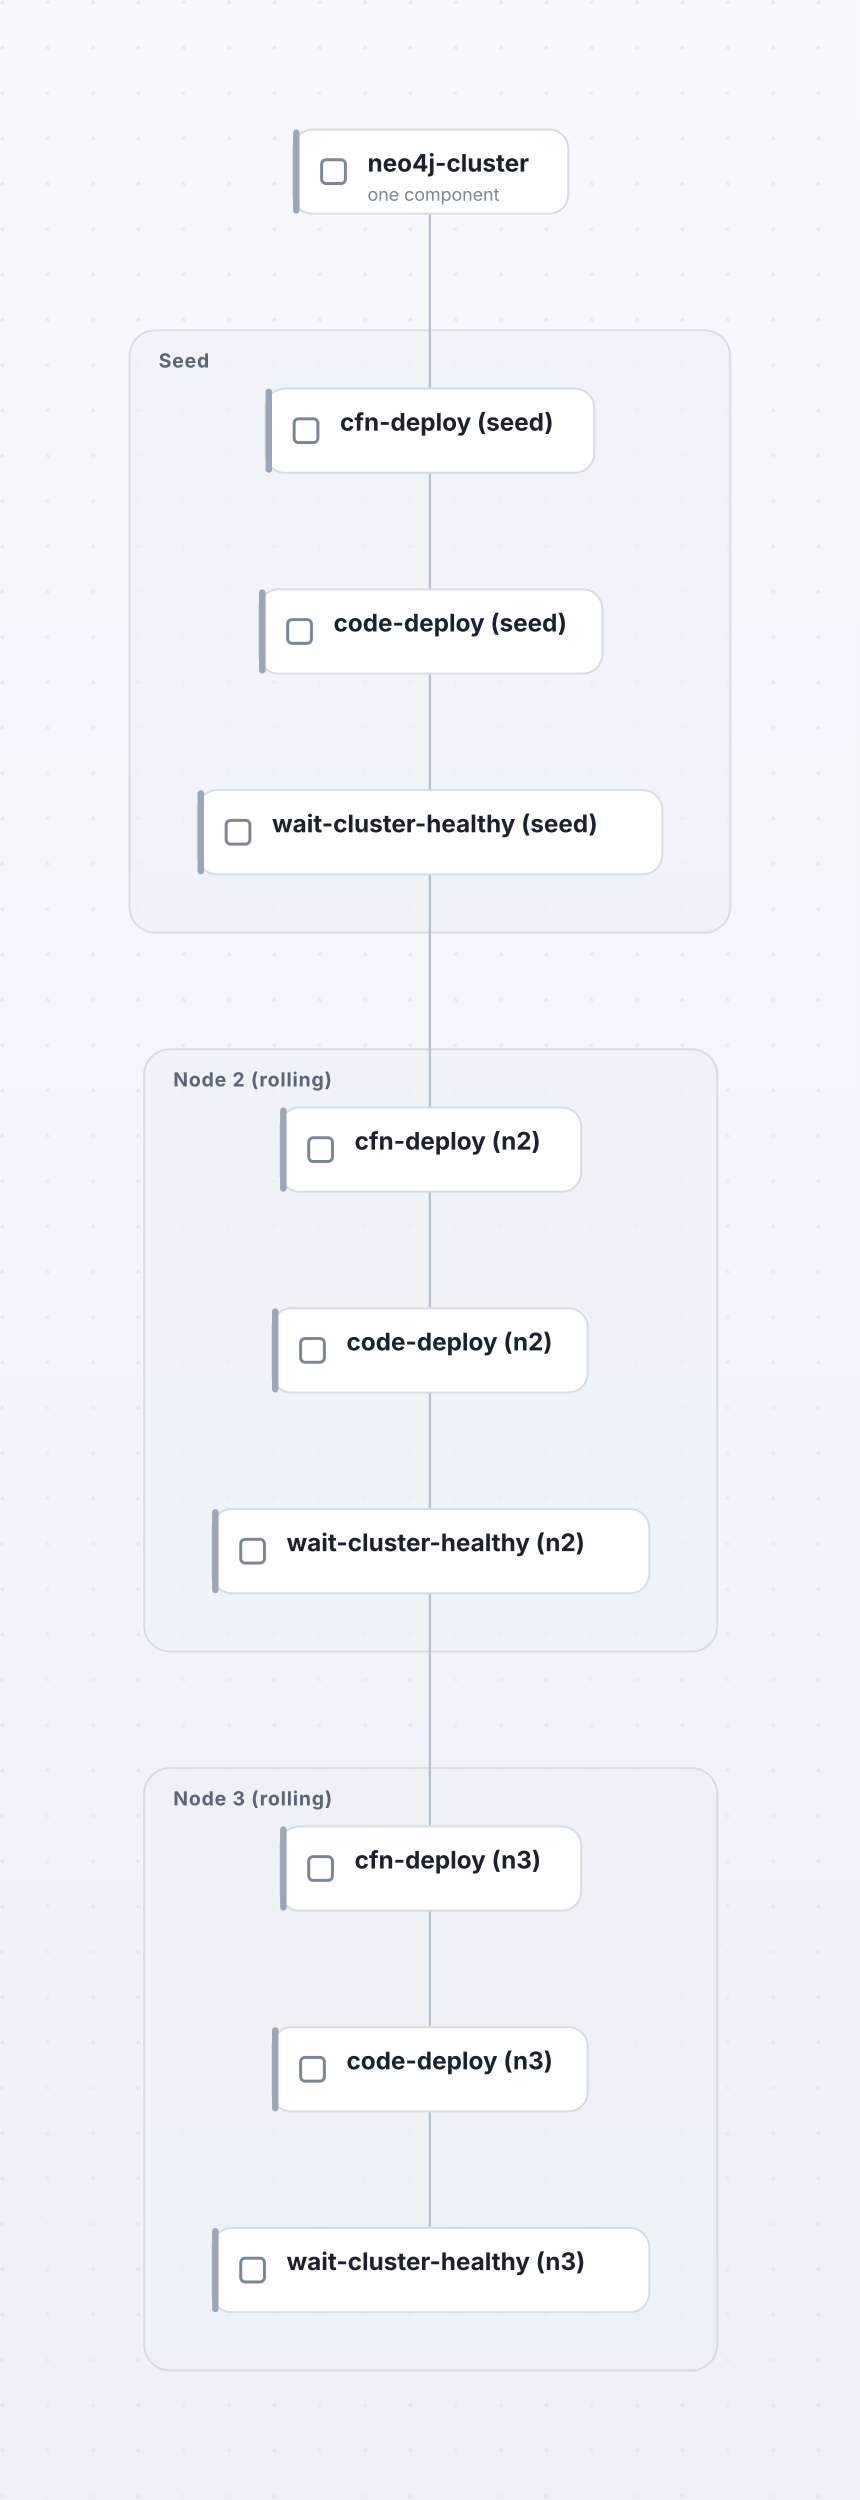
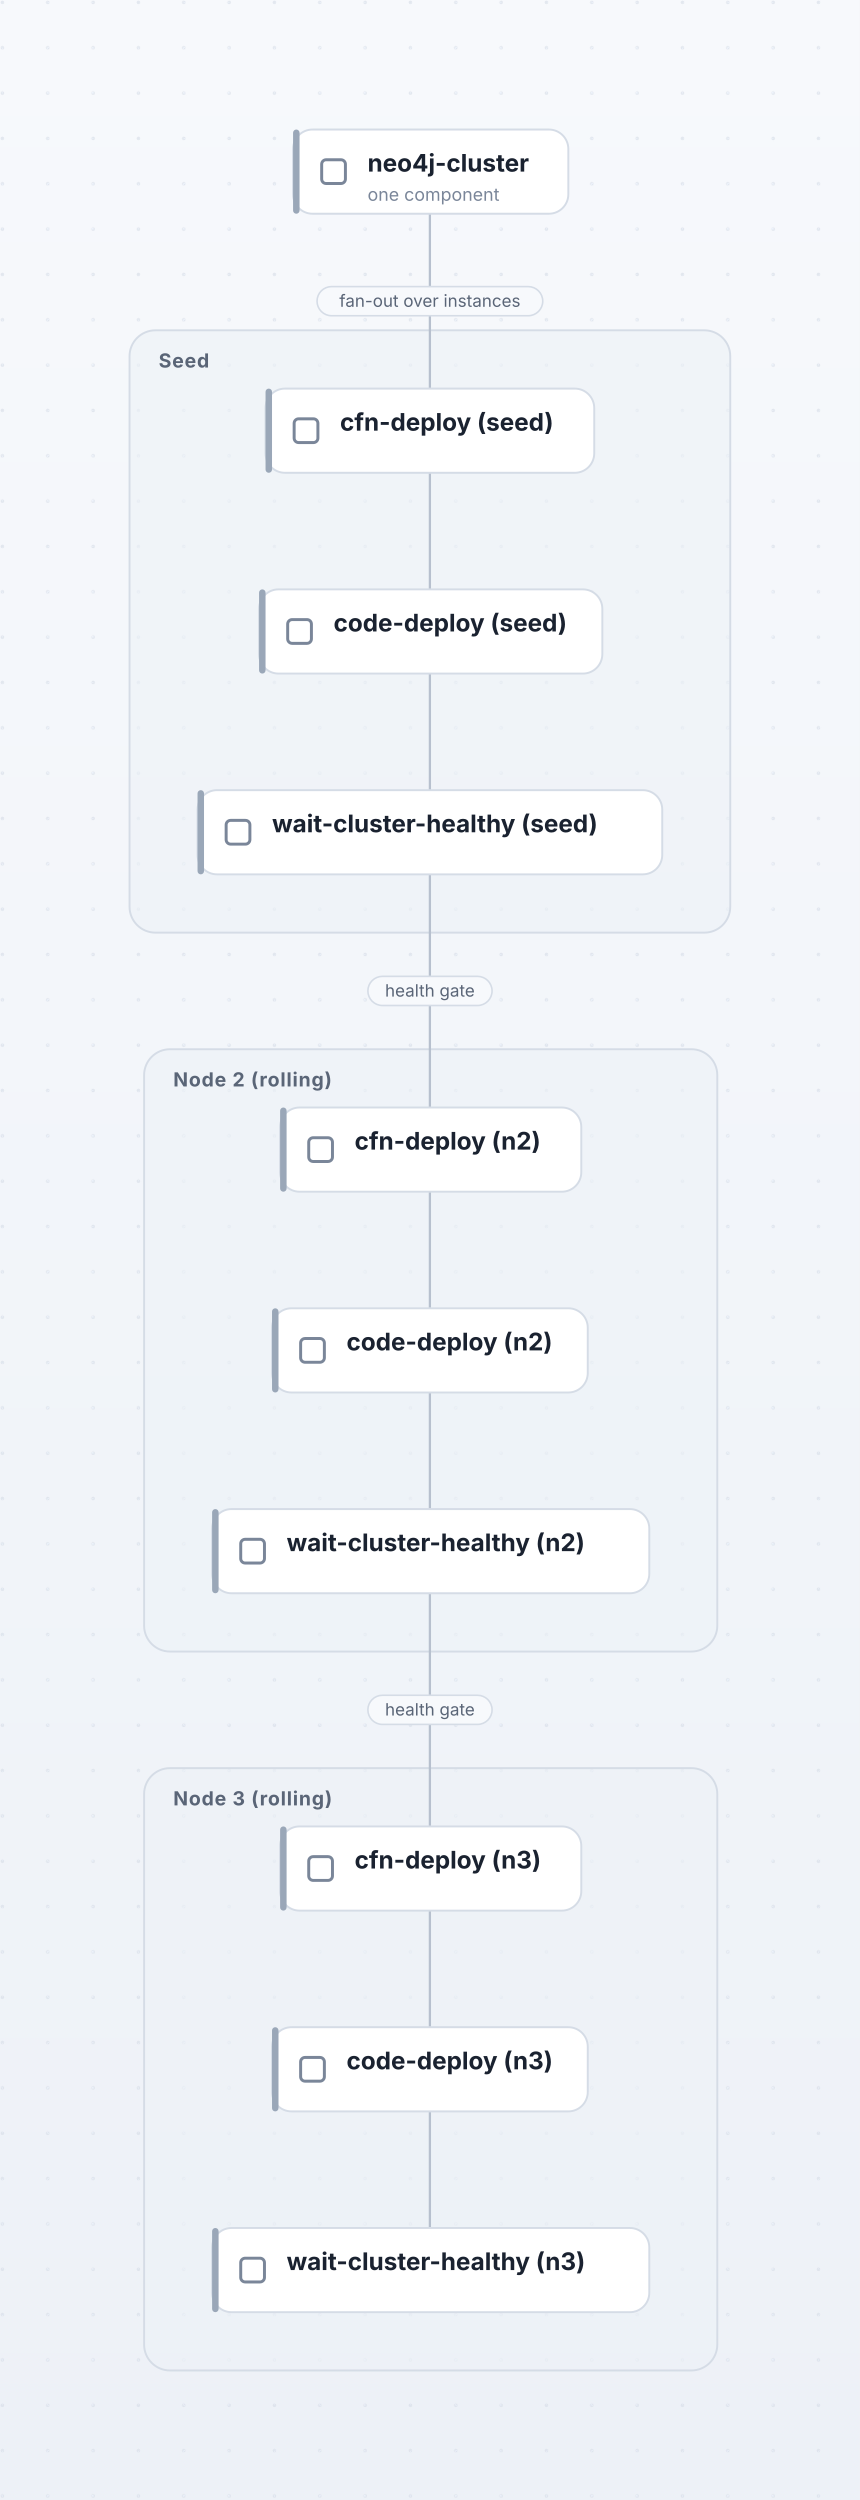
<svg xmlns="http://www.w3.org/2000/svg" viewBox="0 0 531 1544" width="531" height="1544" font-family="'Inter','SF Pro Display',system-ui,-apple-system,'Segoe UI',sans-serif">
  <defs>
    <style>:root{--pin-bg0:#F7F9FC;--pin-bg1:#EDF1F7;--pin-dots:#D5DCE6;--pin-text:#1A2230;--pin-textMuted:#5A6577;--pin-textFaint:#7A8699;--pin-edge:#B7C0CE;--pin-neutralFill:#FFFFFF;--pin-neutralStroke:#D5DCE6;--pin-neutralBar:#9AA7B8;--pin-accentFill:#EAF1FF;--pin-accentStroke:#4C8DFF;--pin-accentBar:#4C8DFF;--pin-goodFill:#E6F7EE;--pin-goodStroke:#1F6B49;--pin-goodBar:#1FAE6B;--pin-warnFill:#FDEAEA;--pin-warnStroke:#C0392B;--pin-warnBar:#E5484D;--pin-selectedStroke:#4C8DFF;}@media (prefers-reduced-motion: no-preference){@keyframes pin-pulse{0%,100%{opacity:1}50%{opacity:.5}}.pin-pulse{animation:pin-pulse 1.6s ease-in-out infinite}@keyframes pin-flow{to{stroke-dashoffset:-20}}.pin-flow{stroke-dasharray:4 6;animation:pin-flow .9s linear infinite}}</style>
    <linearGradient id="pin-bg" x1="0" y1="0" x2="0" y2="1">
      <stop offset="0" stop-color="var(--pin-bg0, #F7F9FC)" />
      <stop offset="1" stop-color="var(--pin-bg1, #EDF1F7)" />
    </linearGradient>
    <pattern id="pin-dots" width="28" height="28" patternUnits="userSpaceOnUse">
      <circle cx="1.5" cy="1.5" r="1.1" fill="var(--pin-dots, #D5DCE6)" />
    </pattern>
  </defs>
  <rect width="531" height="1544" fill="url(#pin-bg)" />
  <rect width="531" height="1544" fill="url(#pin-dots)" opacity="0.6" />
  <rect x="80" y="204" width="371" height="372" rx="16" fill="var(--pin-bg1, #EDF1F7)" fill-opacity="0.6" stroke="var(--pin-neutralStroke, #D5DCE6)" stroke-width="1.2" />
  <text x="98" y="227" fill="var(--pin-textMuted, #5A6577)" font-size="12" font-weight="700" letter-spacing=".5">Seed</text>
  <rect x="89" y="648" width="354" height="372" rx="16" fill="var(--pin-bg1, #EDF1F7)" fill-opacity="0.6" stroke="var(--pin-neutralStroke, #D5DCE6)" stroke-width="1.2" />
  <text x="107" y="671" fill="var(--pin-textMuted, #5A6577)" font-size="12" font-weight="700" letter-spacing=".5">Node 2 (rolling)</text>
  <rect x="89" y="1092" width="354" height="372" rx="16" fill="var(--pin-bg1, #EDF1F7)" fill-opacity="0.6" stroke="var(--pin-neutralStroke, #D5DCE6)" stroke-width="1.2" />
  <text x="107" y="1115" fill="var(--pin-textMuted, #5A6577)" font-size="12" font-weight="700" letter-spacing=".5">Node 3 (rolling)</text>
  <g data-edge-from="neo4j-cluster" data-edge-to="cfn-deploy (seed)" data-edge-via="fan-out over instances">
    <path class="pin-edge-line" d="M 265.5 106 C 265.5 186, 265.5 186, 265.5 266" fill="none" stroke="var(--pin-edge, #B7C0CE)" stroke-width="1.4" stroke-linecap="round" />
    <path d="M 265.5 106 C 265.5 186, 265.5 186, 265.5 266" fill="none" stroke="transparent" stroke-width="14" stroke-linecap="round" pointer-events="stroke" />
  </g>
+   <g>
+     <rect x="195.8" y="177" width="139.4" height="18" rx="9" fill="var(--pin-bg0, #F7F9FC)" stroke="var(--pin-neutralStroke, #D5DCE6)" stroke-width="1" />
+     <text x="265.5" y="189.5" text-anchor="middle" fill="var(--pin-textMuted, #5A6577)" font-size="10.5">fan-out over instances</text>
+   </g>
  <g data-edge-from="cfn-deploy (seed)" data-edge-to="code-deploy (seed)">
    <path class="pin-edge-line" d="M 265.5 266 C 265.5 328, 265.5 328, 265.5 390" fill="none" stroke="var(--pin-edge, #B7C0CE)" stroke-width="1.4" stroke-linecap="round" />
    <path d="M 265.5 266 C 265.5 328, 265.5 328, 265.5 390" fill="none" stroke="transparent" stroke-width="14" stroke-linecap="round" pointer-events="stroke" />
  </g>
  <g data-edge-from="code-deploy (seed)" data-edge-to="wait-cluster-healthy (seed)">
    <path class="pin-edge-line" d="M 265.5 390 C 265.5 452, 265.5 452, 265.5 514" fill="none" stroke="var(--pin-edge, #B7C0CE)" stroke-width="1.4" stroke-linecap="round" />
    <path d="M 265.5 390 C 265.5 452, 265.5 452, 265.5 514" fill="none" stroke="transparent" stroke-width="14" stroke-linecap="round" pointer-events="stroke" />
  </g>
  <g data-edge-from="wait-cluster-healthy (seed)" data-edge-to="cfn-deploy (n2)" data-edge-via="health gate">
    <path class="pin-edge-line" d="M 265.5 514 C 265.5 612, 265.5 612, 265.5 710" fill="none" stroke="var(--pin-edge, #B7C0CE)" stroke-width="1.4" stroke-linecap="round" />
    <path d="M 265.5 514 C 265.5 612, 265.5 612, 265.5 710" fill="none" stroke="transparent" stroke-width="14" stroke-linecap="round" pointer-events="stroke" />
  </g>
+   <g>
+     <rect x="227.2" y="603" width="76.7" height="18" rx="9" fill="var(--pin-bg0, #F7F9FC)" stroke="var(--pin-neutralStroke, #D5DCE6)" stroke-width="1" />
+     <text x="265.5" y="615.5" text-anchor="middle" fill="var(--pin-textMuted, #5A6577)" font-size="10.5">health gate</text>
+   </g>
  <g data-edge-from="cfn-deploy (n2)" data-edge-to="code-deploy (n2)">
    <path class="pin-edge-line" d="M 265.5 710 C 265.5 772, 265.5 772, 265.5 834" fill="none" stroke="var(--pin-edge, #B7C0CE)" stroke-width="1.4" stroke-linecap="round" />
    <path d="M 265.5 710 C 265.5 772, 265.5 772, 265.5 834" fill="none" stroke="transparent" stroke-width="14" stroke-linecap="round" pointer-events="stroke" />
  </g>
  <g data-edge-from="code-deploy (n2)" data-edge-to="wait-cluster-healthy (n2)">
    <path class="pin-edge-line" d="M 265.5 834 C 265.5 896, 265.5 896, 265.5 958" fill="none" stroke="var(--pin-edge, #B7C0CE)" stroke-width="1.4" stroke-linecap="round" />
    <path d="M 265.5 834 C 265.5 896, 265.5 896, 265.5 958" fill="none" stroke="transparent" stroke-width="14" stroke-linecap="round" pointer-events="stroke" />
  </g>
  <g data-edge-from="wait-cluster-healthy (n2)" data-edge-to="cfn-deploy (n3)" data-edge-via="health gate">
    <path class="pin-edge-line" d="M 265.5 958 C 265.5 1056, 265.5 1056, 265.5 1154" fill="none" stroke="var(--pin-edge, #B7C0CE)" stroke-width="1.4" stroke-linecap="round" />
    <path d="M 265.5 958 C 265.5 1056, 265.5 1056, 265.5 1154" fill="none" stroke="transparent" stroke-width="14" stroke-linecap="round" pointer-events="stroke" />
+   </g>
+   <g>
+     <rect x="227.2" y="1047" width="76.7" height="18" rx="9" fill="var(--pin-bg0, #F7F9FC)" stroke="var(--pin-neutralStroke, #D5DCE6)" stroke-width="1" />
+     <text x="265.5" y="1059.5" text-anchor="middle" fill="var(--pin-textMuted, #5A6577)" font-size="10.5">health gate</text>
  </g>
  <g data-edge-from="cfn-deploy (n3)" data-edge-to="code-deploy (n3)">
    <path class="pin-edge-line" d="M 265.5 1154 C 265.5 1216, 265.5 1216, 265.5 1278" fill="none" stroke="var(--pin-edge, #B7C0CE)" stroke-width="1.4" stroke-linecap="round" />
    <path d="M 265.5 1154 C 265.5 1216, 265.5 1216, 265.5 1278" fill="none" stroke="transparent" stroke-width="14" stroke-linecap="round" pointer-events="stroke" />
  </g>
  <g data-edge-from="code-deploy (n3)" data-edge-to="wait-cluster-healthy (n3)">
    <path class="pin-edge-line" d="M 265.5 1278 C 265.5 1340, 265.5 1340, 265.5 1402" fill="none" stroke="var(--pin-edge, #B7C0CE)" stroke-width="1.4" stroke-linecap="round" />
    <path d="M 265.5 1278 C 265.5 1340, 265.5 1340, 265.5 1402" fill="none" stroke="transparent" stroke-width="14" stroke-linecap="round" pointer-events="stroke" />
  </g>
  <g data-node-id="neo4j-cluster">
    <rect x="181" y="80" width="170" height="52" rx="12" fill="var(--pin-neutralFill, #FFFFFF)" stroke="var(--pin-neutralStroke, #D5DCE6)" stroke-width="1.2" />
    <rect x="181" y="80" width="4" height="52" rx="2" fill="var(--pin-neutralBar, #9AA7B8)" />
    <g transform="translate(195 95) scale(0.9166667)" fill="none" stroke="var(--pin-textFaint, #7A8699)" stroke-width="2" stroke-linecap="round" stroke-linejoin="round">
      <rect x="4" y="4" width="16" height="16" rx="3" />
    </g>
    <text x="227" y="106" fill="var(--pin-text, #1A2230)" font-size="15" font-weight="700">neo4j-cluster</text>
    <text x="227" y="124" fill="var(--pin-textFaint, #7A8699)" font-size="11">one component</text>
  </g>
  <g data-node-id="cfn-deploy (seed)">
    <rect x="164" y="240" width="203" height="52" rx="12" fill="var(--pin-neutralFill, #FFFFFF)" stroke="var(--pin-neutralStroke, #D5DCE6)" stroke-width="1.2" />
    <rect x="164" y="240" width="4" height="52" rx="2" fill="var(--pin-neutralBar, #9AA7B8)" />
    <g transform="translate(178 255) scale(0.9166667)" fill="none" stroke="var(--pin-textFaint, #7A8699)" stroke-width="2" stroke-linecap="round" stroke-linejoin="round">
      <rect x="4" y="4" width="16" height="16" rx="3" />
    </g>
    <text x="210" y="266" fill="var(--pin-text, #1A2230)" font-size="15" font-weight="700">cfn-deploy (seed)</text>
  </g>
  <g data-node-id="code-deploy (seed)">
    <rect x="160" y="364" width="212" height="52" rx="12" fill="var(--pin-neutralFill, #FFFFFF)" stroke="var(--pin-neutralStroke, #D5DCE6)" stroke-width="1.2" />
    <rect x="160" y="364" width="4" height="52" rx="2" fill="var(--pin-neutralBar, #9AA7B8)" />
    <g transform="translate(174 379) scale(0.9166667)" fill="none" stroke="var(--pin-textFaint, #7A8699)" stroke-width="2" stroke-linecap="round" stroke-linejoin="round">
      <rect x="4" y="4" width="16" height="16" rx="3" />
    </g>
    <text x="206" y="390" fill="var(--pin-text, #1A2230)" font-size="15" font-weight="700">code-deploy (seed)</text>
  </g>
  <g data-node-id="wait-cluster-healthy (seed)">
    <rect x="122" y="488" width="287" height="52" rx="12" fill="var(--pin-neutralFill, #FFFFFF)" stroke="var(--pin-neutralStroke, #D5DCE6)" stroke-width="1.2" />
    <rect x="122" y="488" width="4" height="52" rx="2" fill="var(--pin-neutralBar, #9AA7B8)" />
    <g transform="translate(136 503) scale(0.9166667)" fill="none" stroke="var(--pin-textFaint, #7A8699)" stroke-width="2" stroke-linecap="round" stroke-linejoin="round">
      <rect x="4" y="4" width="16" height="16" rx="3" />
    </g>
    <text x="168" y="514" fill="var(--pin-text, #1A2230)" font-size="15" font-weight="700">wait-cluster-healthy (seed)</text>
  </g>
  <g data-node-id="cfn-deploy (n2)">
    <rect x="173" y="684" width="186" height="52" rx="12" fill="var(--pin-neutralFill, #FFFFFF)" stroke="var(--pin-neutralStroke, #D5DCE6)" stroke-width="1.2" />
    <rect x="173" y="684" width="4" height="52" rx="2" fill="var(--pin-neutralBar, #9AA7B8)" />
    <g transform="translate(187 699) scale(0.9166667)" fill="none" stroke="var(--pin-textFaint, #7A8699)" stroke-width="2" stroke-linecap="round" stroke-linejoin="round">
      <rect x="4" y="4" width="16" height="16" rx="3" />
    </g>
    <text x="219" y="710" fill="var(--pin-text, #1A2230)" font-size="15" font-weight="700">cfn-deploy (n2)</text>
  </g>
  <g data-node-id="code-deploy (n2)">
    <rect x="168" y="808" width="195" height="52" rx="12" fill="var(--pin-neutralFill, #FFFFFF)" stroke="var(--pin-neutralStroke, #D5DCE6)" stroke-width="1.2" />
    <rect x="168" y="808" width="4" height="52" rx="2" fill="var(--pin-neutralBar, #9AA7B8)" />
    <g transform="translate(182 823) scale(0.9166667)" fill="none" stroke="var(--pin-textFaint, #7A8699)" stroke-width="2" stroke-linecap="round" stroke-linejoin="round">
      <rect x="4" y="4" width="16" height="16" rx="3" />
    </g>
    <text x="214" y="834" fill="var(--pin-text, #1A2230)" font-size="15" font-weight="700">code-deploy (n2)</text>
  </g>
  <g data-node-id="wait-cluster-healthy (n2)">
    <rect x="131" y="932" width="270" height="52" rx="12" fill="var(--pin-neutralFill, #FFFFFF)" stroke="var(--pin-neutralStroke, #D5DCE6)" stroke-width="1.2" />
    <rect x="131" y="932" width="4" height="52" rx="2" fill="var(--pin-neutralBar, #9AA7B8)" />
    <g transform="translate(145 947) scale(0.9166667)" fill="none" stroke="var(--pin-textFaint, #7A8699)" stroke-width="2" stroke-linecap="round" stroke-linejoin="round">
      <rect x="4" y="4" width="16" height="16" rx="3" />
    </g>
    <text x="177" y="958" fill="var(--pin-text, #1A2230)" font-size="15" font-weight="700">wait-cluster-healthy (n2)</text>
  </g>
  <g data-node-id="cfn-deploy (n3)">
    <rect x="173" y="1128" width="186" height="52" rx="12" fill="var(--pin-neutralFill, #FFFFFF)" stroke="var(--pin-neutralStroke, #D5DCE6)" stroke-width="1.2" />
    <rect x="173" y="1128" width="4" height="52" rx="2" fill="var(--pin-neutralBar, #9AA7B8)" />
    <g transform="translate(187 1143) scale(0.9166667)" fill="none" stroke="var(--pin-textFaint, #7A8699)" stroke-width="2" stroke-linecap="round" stroke-linejoin="round">
      <rect x="4" y="4" width="16" height="16" rx="3" />
    </g>
    <text x="219" y="1154" fill="var(--pin-text, #1A2230)" font-size="15" font-weight="700">cfn-deploy (n3)</text>
  </g>
  <g data-node-id="code-deploy (n3)">
    <rect x="168" y="1252" width="195" height="52" rx="12" fill="var(--pin-neutralFill, #FFFFFF)" stroke="var(--pin-neutralStroke, #D5DCE6)" stroke-width="1.2" />
    <rect x="168" y="1252" width="4" height="52" rx="2" fill="var(--pin-neutralBar, #9AA7B8)" />
    <g transform="translate(182 1267) scale(0.9166667)" fill="none" stroke="var(--pin-textFaint, #7A8699)" stroke-width="2" stroke-linecap="round" stroke-linejoin="round">
      <rect x="4" y="4" width="16" height="16" rx="3" />
    </g>
    <text x="214" y="1278" fill="var(--pin-text, #1A2230)" font-size="15" font-weight="700">code-deploy (n3)</text>
  </g>
  <g data-node-id="wait-cluster-healthy (n3)">
    <rect x="131" y="1376" width="270" height="52" rx="12" fill="var(--pin-neutralFill, #FFFFFF)" stroke="var(--pin-neutralStroke, #D5DCE6)" stroke-width="1.2" />
    <rect x="131" y="1376" width="4" height="52" rx="2" fill="var(--pin-neutralBar, #9AA7B8)" />
    <g transform="translate(145 1391) scale(0.9166667)" fill="none" stroke="var(--pin-textFaint, #7A8699)" stroke-width="2" stroke-linecap="round" stroke-linejoin="round">
      <rect x="4" y="4" width="16" height="16" rx="3" />
    </g>
    <text x="177" y="1402" fill="var(--pin-text, #1A2230)" font-size="15" font-weight="700">wait-cluster-healthy (n3)</text>
  </g>
</svg>
